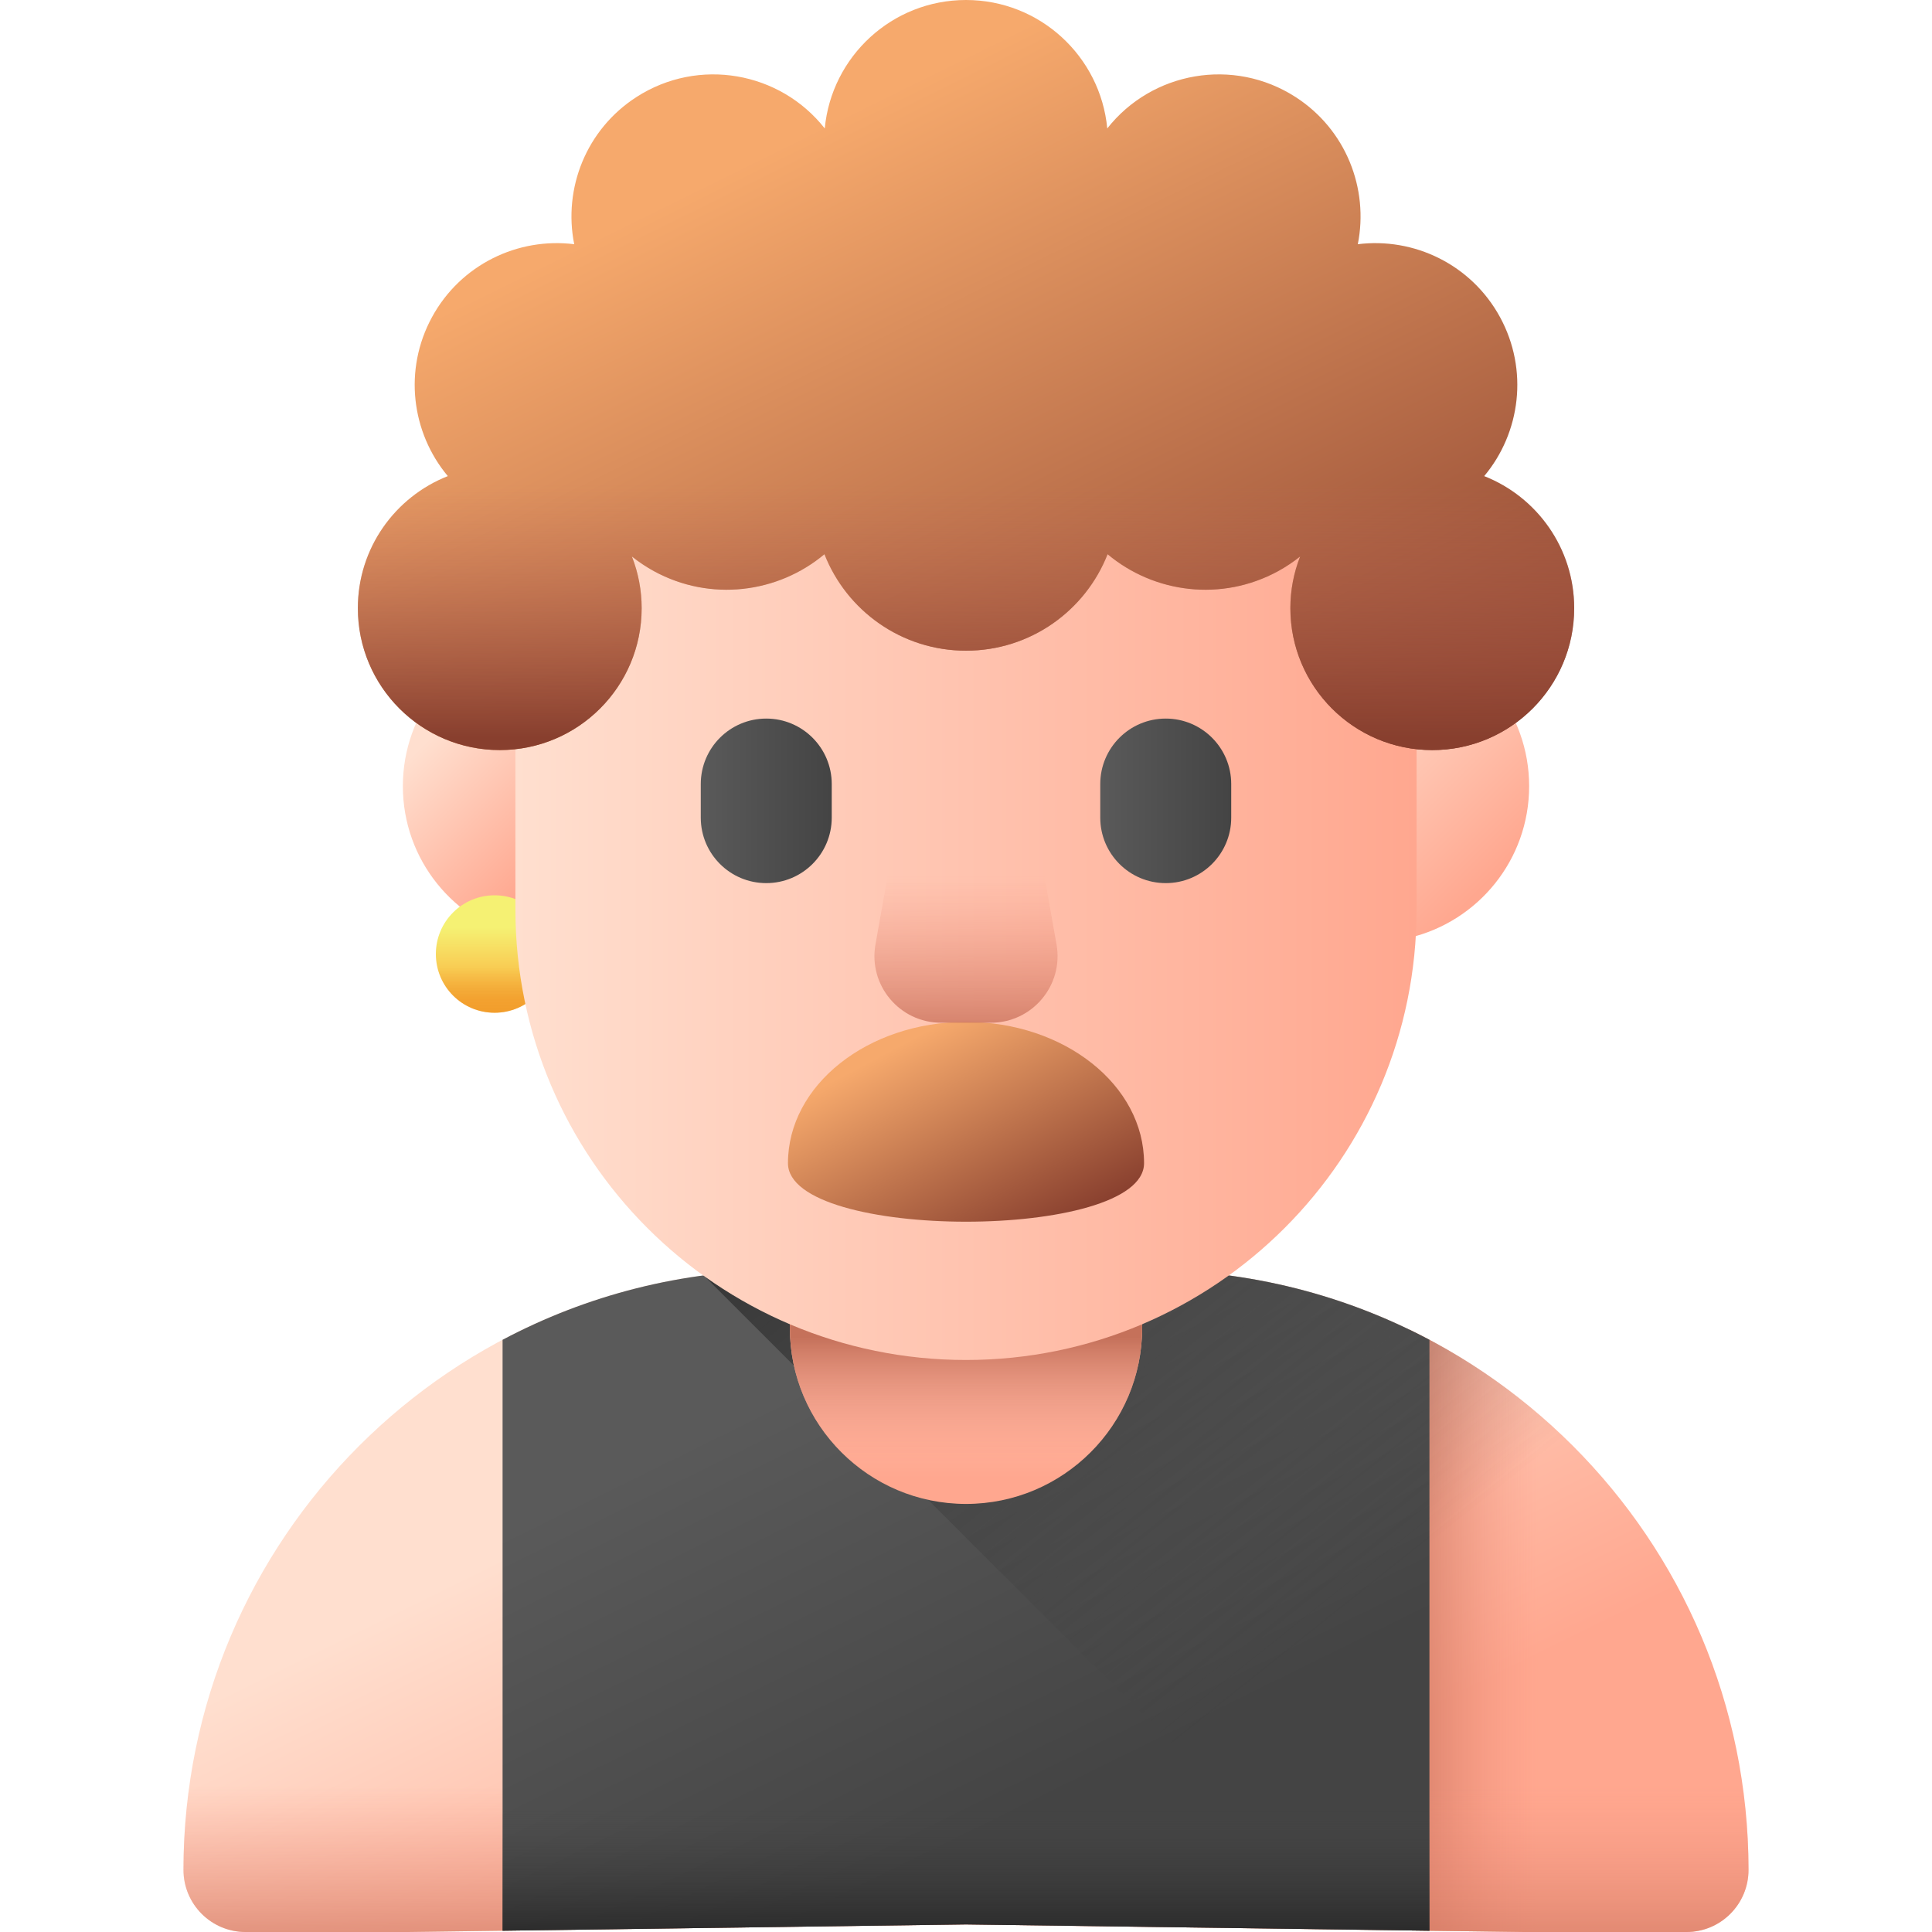
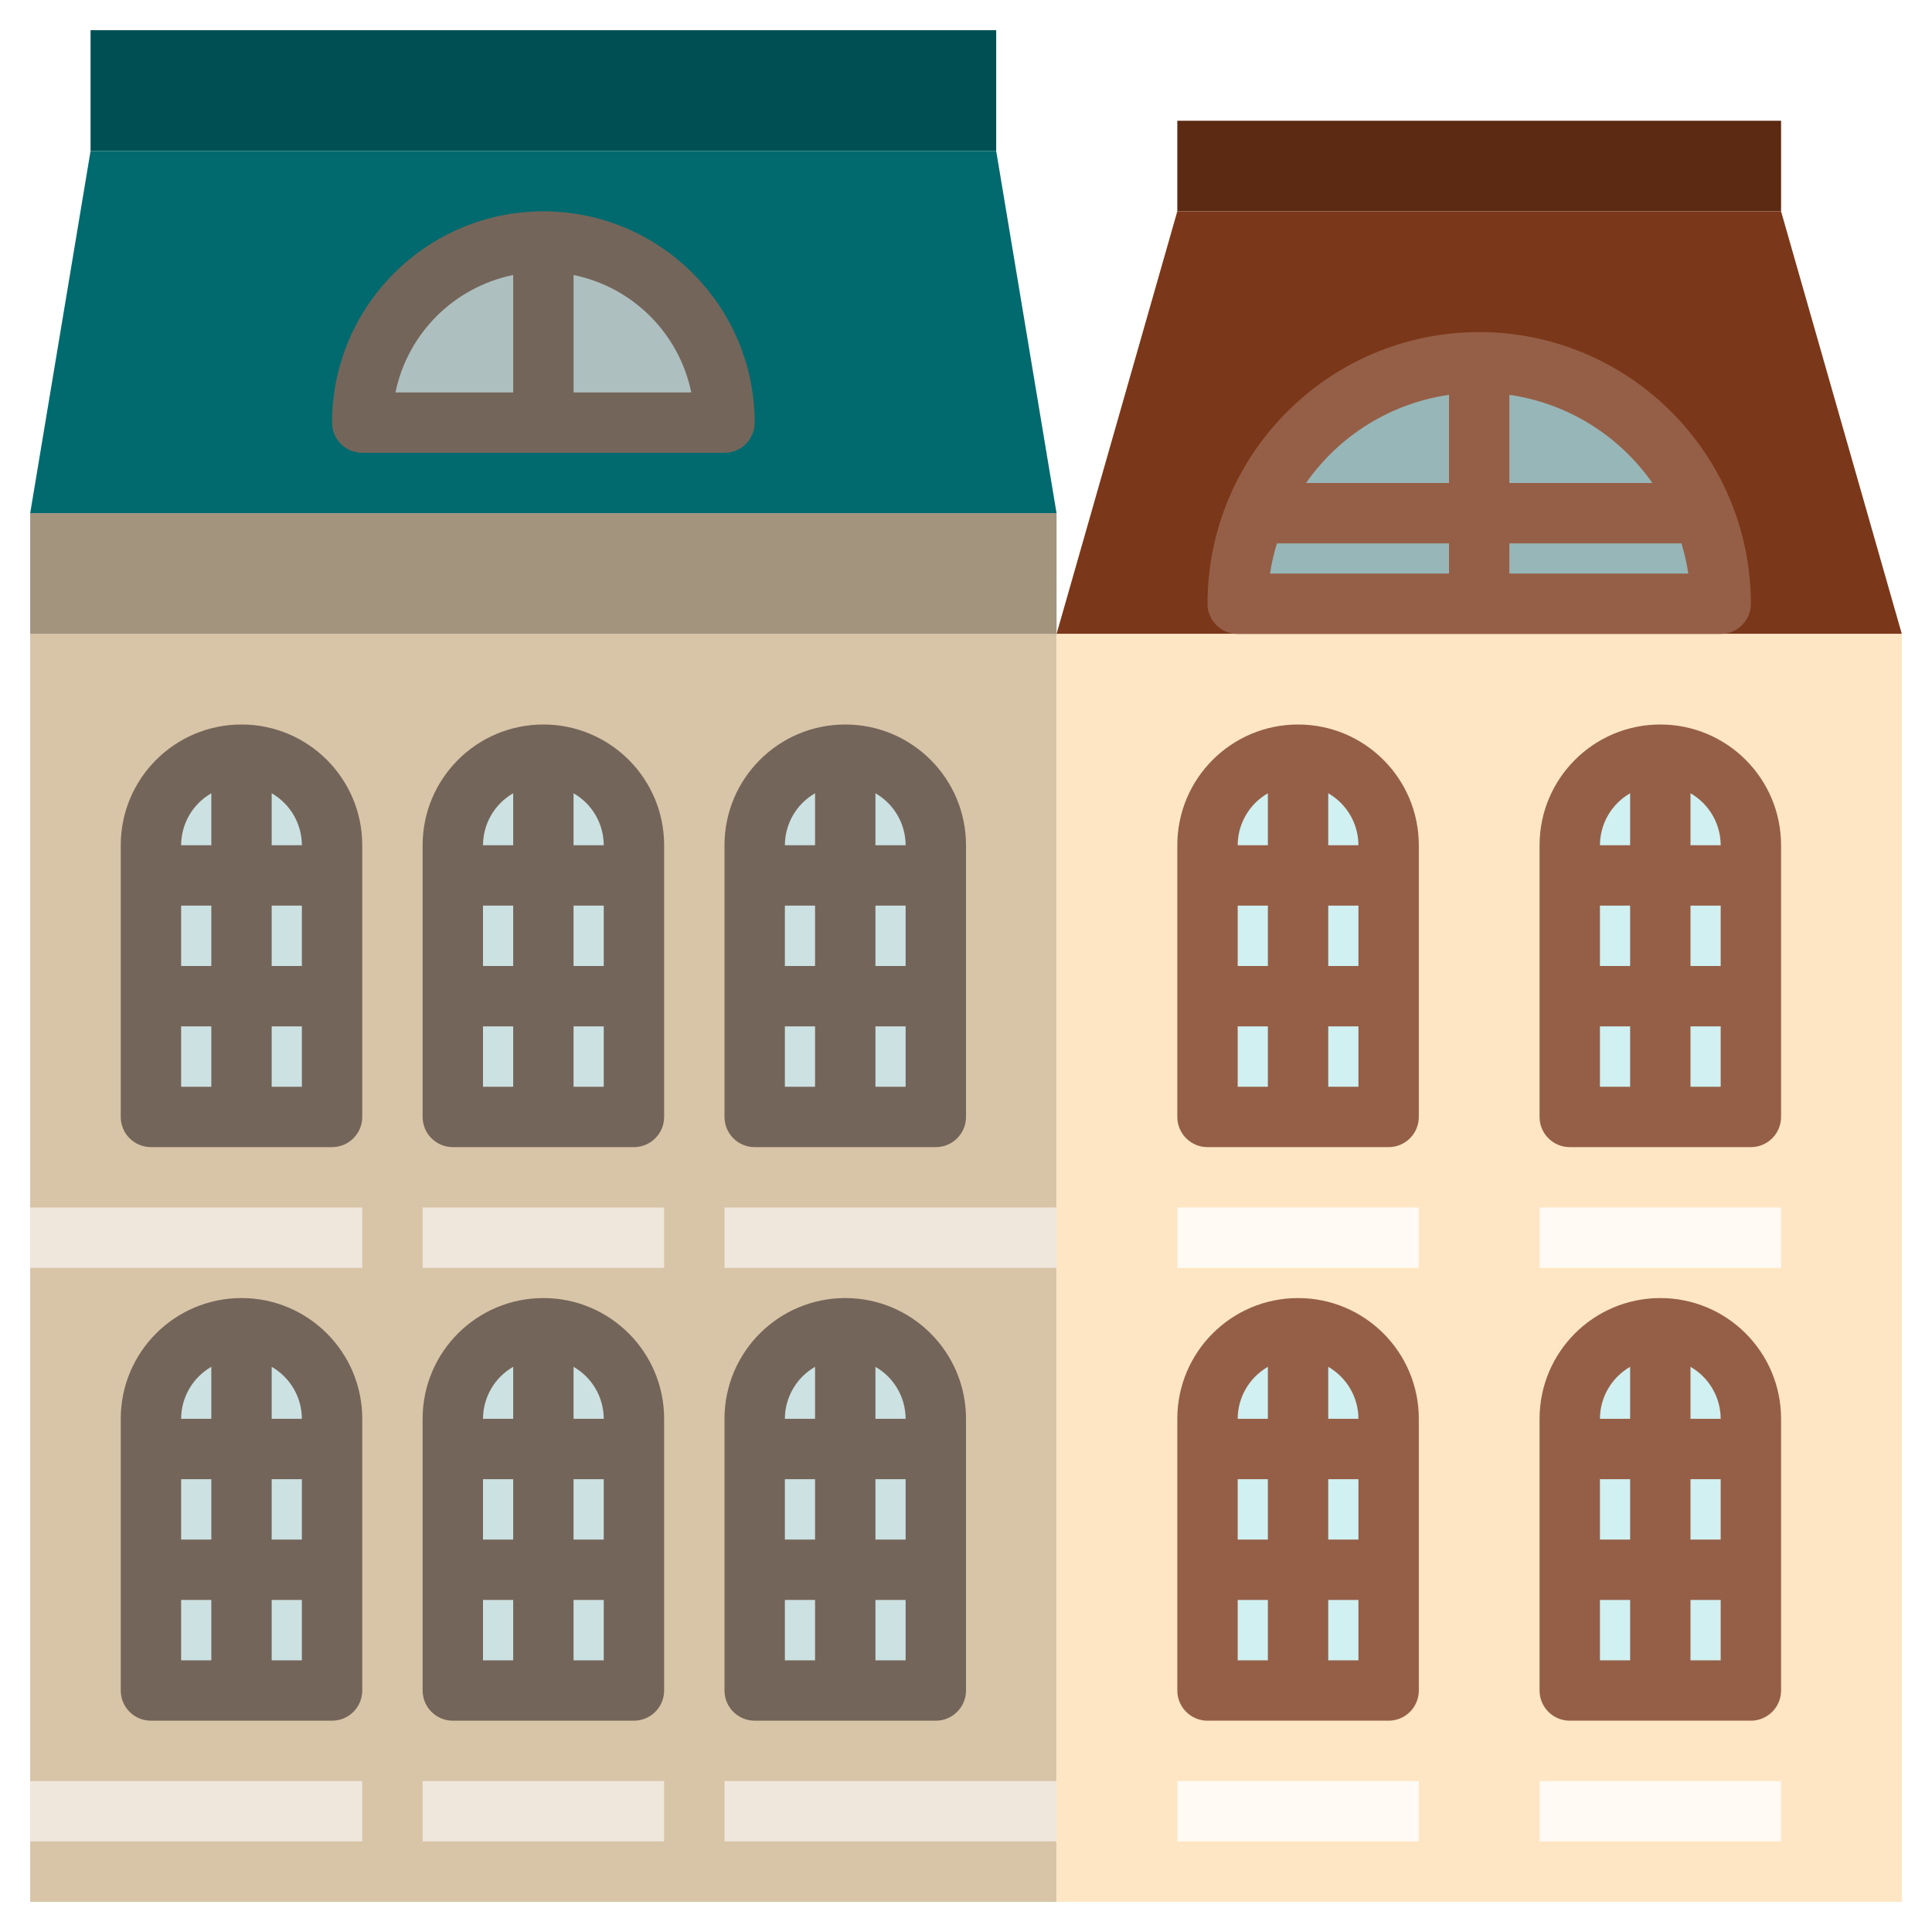
- <svg xmlns="http://www.w3.org/2000/svg" xmlns:xlink="http://www.w3.org/1999/xlink" version="1.1" width="512" height="512" x="0" y="0" viewBox="0 0 510 510" style="enable-background:new 0 0 512 512" xml:space="preserve" class="">
+ <svg xmlns="http://www.w3.org/2000/svg" version="1.1" width="512" height="512" x="0" y="0" viewBox="0 0 64 64" style="enable-background:new 0 0 512 512" xml:space="preserve" class="">
  <g>
-     <linearGradient id="a">
-       <stop offset="0" stop-color="#ffdfcf" />
-       <stop offset="1" stop-color="#ffa78f" />
-     </linearGradient>
-     <linearGradient xlink:href="#a" id="f" x1="204.854" x2="268.855" y1="375.196" y2="505.196" gradientUnits="userSpaceOnUse" />
-     <linearGradient id="b">
-       <stop offset="0" stop-color="#f89580" stop-opacity="0" />
-       <stop offset=".997" stop-color="#c5715a" />
-     </linearGradient>
-     <linearGradient xlink:href="#b" id="g" x1="406.002" x2="364.647" y1="430.481" y2="430.481" gradientUnits="userSpaceOnUse" />
-     <linearGradient xlink:href="#b" id="h" x1="255" x2="255" y1="471.333" y2="528.035" gradientUnits="userSpaceOnUse" />
-     <linearGradient id="c">
-       <stop offset="0" stop-color="#5a5a5a" />
-       <stop offset="1" stop-color="#444" />
-     </linearGradient>
-     <linearGradient xlink:href="#c" id="i" x1="220.261" x2="276.955" y1="361.099" y2="476.26" gradientUnits="userSpaceOnUse" />
-     <linearGradient id="d">
-       <stop offset="0" stop-color="#444" stop-opacity="0" />
-       <stop offset=".313" stop-color="#363636" stop-opacity=".313" />
-       <stop offset="1" stop-color="#1a1a1a" />
-     </linearGradient>
-     <linearGradient xlink:href="#d" id="j" x1="354.438" x2="195.438" y1="426.062" y2="226.562" gradientUnits="userSpaceOnUse" />
-     <linearGradient xlink:href="#a" id="k" x1="255.002" x2="255.002" y1="323.633" y2="390.281" gradientUnits="userSpaceOnUse" />
-     <linearGradient xlink:href="#b" id="l" x1="255.002" x2="255.002" y1="386" y2="352.864" gradientUnits="userSpaceOnUse" />
-     <linearGradient xlink:href="#a" id="m" x1="118.445" x2="151.519" y1="189.75" y2="222.824" gradientUnits="userSpaceOnUse" />
-     <linearGradient xlink:href="#a" id="n" x1="349.716" x2="395.997" y1="183.468" y2="229.749" gradientUnits="userSpaceOnUse" />
-     <linearGradient id="o" x1="130.556" x2="130.556" y1="244.853" y2="263.545" gradientUnits="userSpaceOnUse">
-       <stop offset="0" stop-color="#f5f173" />
-       <stop offset="1" stop-color="#fbb03b" />
-     </linearGradient>
-     <linearGradient id="p" x1="130.556" x2="130.556" y1="255.213" y2="278.09" gradientUnits="userSpaceOnUse">
-       <stop offset="0" stop-color="#db841d" stop-opacity="0" />
-       <stop offset="1" stop-color="#f7931e" />
-     </linearGradient>
-     <linearGradient xlink:href="#a" id="q" x1="136.055" x2="373.945" y1="209.562" y2="209.562" gradientUnits="userSpaceOnUse" />
-     <linearGradient id="e">
-       <stop offset="0" stop-color="#f6a96c" />
-       <stop offset="1" stop-color="#883f2e" />
-     </linearGradient>
-     <linearGradient xlink:href="#e" id="r" x1="239.516" x2="268.849" y1="274.892" y2="330.226" gradientUnits="userSpaceOnUse" />
-     <linearGradient xlink:href="#b" id="s" x1="255" x2="255" y1="231.333" y2="278" gradientUnits="userSpaceOnUse" />
-     <linearGradient xlink:href="#c" id="t" x1="184.987" x2="219.559" y1="211.404" y2="211.404" gradientUnits="userSpaceOnUse" />
-     <linearGradient xlink:href="#c" id="u" x1="290.441" x2="325.013" y1="211.404" y2="211.404" gradientUnits="userSpaceOnUse" />
-     <linearGradient xlink:href="#e" id="v" x1="202.613" x2="303.946" y1="40.149" y2="245.482" gradientUnits="userSpaceOnUse" />
-     <linearGradient xlink:href="#d" id="w" x1="255.002" x2="255.002" y1="478" y2="519.333" gradientUnits="userSpaceOnUse" />
-     <linearGradient id="x" x1="255.002" x2="255.002" y1="128" y2="194.667" gradientUnits="userSpaceOnUse">
-       <stop offset="0" stop-color="#c5715a" stop-opacity="0" />
-       <stop offset="1" stop-color="#883f2e" />
-     </linearGradient>
-     <path fill="url(#f)" d="M445.177 510h-42.871l-147.304-2-147.304 2H64.823c-9.051 0-16.389-7.337-16.389-16.389 0-87.437 70.882-158.318 158.318-158.318h96.495c87.437 0 158.318 70.882 158.318 158.318.001 9.052-7.337 16.389-16.388 16.389z" data-original="url(#f)" />
-     <path fill="url(#g)" d="M372.002 350.963v158.626l30.304.411h42.87c9.051 0 16.389-7.337 16.389-16.389.001-62.799-36.563-117.056-89.563-142.648z" data-original="url(#g)" />
-     <path fill="url(#h)" d="M48.434 493.611c0 9.051 7.337 16.389 16.389 16.389h42.875l147.304-2 147.304 2h42.871c9.051 0 16.389-7.338 16.389-16.389 0-12.553-1.468-24.762-4.229-36.471H52.663a158.742 158.742 0 0 0-4.229 36.471z" data-original="url(#h)" />
-     <path fill="url(#i)" d="M377.335 353.675c-22.107-11.729-47.319-18.382-74.088-18.382h-96.495c-26.768 0-51.978 6.653-74.084 18.38v155.988L255.002 508l122.333 1.661z" data-original="url(#i)" class="" />
-     <path fill="url(#j)" d="M461.562 493.61c0 4.53-1.83 8.62-4.8 11.59-2.96 2.96-7.06 4.8-11.59 4.8h-42.87l-43.8-.59-172.74-172.74c6.86-.91 13.87-1.38 20.99-1.38h96.5c87.43 0 158.31 70.88 158.31 158.32z" data-original="url(#j)" />
-     <circle cx="255.002" cy="350.5" r="46.5" fill="url(#k)" data-original="url(#k)" />
-     <circle cx="255.002" cy="350.5" r="46.5" fill="url(#l)" data-original="url(#l)" class="" />
-     <path fill="url(#m)" d="M106.345 207.528c0-19.446 13.499-35.74 31.637-40.022 4.848-1.145 9.483 2.605 9.483 7.587v64.87c0 4.982-4.635 8.731-9.483 7.587-18.138-4.282-31.637-20.575-31.637-40.022z" data-original="url(#m)" />
-     <path fill="url(#n)" d="M403.655 207.528c0-19.446-13.499-35.74-31.637-40.022-4.848-1.145-9.483 2.605-9.483 7.587v64.87c0 4.982 4.635 8.731 9.483 7.587 18.138-4.282 31.637-20.575 31.637-40.022z" data-original="url(#n)" />
-     <circle cx="130.556" cy="251.835" r="15.501" fill="url(#o)" data-original="url(#o)" />
-     <path fill="url(#p)" d="M130.556 267.336c8.561 0 15.501-6.94 15.501-15.501h-31.002c0 8.561 6.94 15.501 15.501 15.501z" data-original="url(#p)" />
-     <path fill="url(#q)" d="M255 359.005c-65.691 0-118.945-53.253-118.945-118.945v-60.998c0-65.691 53.254-118.945 118.945-118.945s118.945 53.253 118.945 118.945v60.998c0 65.692-53.254 118.945-118.945 118.945z" data-original="url(#q)" class="" />
-     <path fill="url(#r)" d="M302.002 307.05c0 20.6-94 20.6-94 0s21.043-37.3 47-37.3 47 16.7 47 37.3z" data-original="url(#r)" class="" />
-     <path fill="url(#s)" d="M261.571 269.976h-13.142c-10.952 0-19.244-9.897-17.326-20.68l7.533-42.35h32.727l7.534 42.35c1.918 10.783-6.374 20.68-17.326 20.68z" data-original="url(#s)" class="" />
-     <path fill="url(#t)" d="M202.273 233.122c-9.547 0-17.286-7.739-17.286-17.286v-8.865c0-9.547 7.739-17.286 17.286-17.286 9.546 0 17.286 7.739 17.286 17.286v8.865c0 9.547-7.74 17.286-17.286 17.286z" data-original="url(#t)" />
-     <path fill="url(#u)" d="M307.727 233.122c-9.547 0-17.286-7.739-17.286-17.286v-8.865c0-9.547 7.739-17.286 17.286-17.286s17.286 7.739 17.286 17.286v8.865c0 9.547-7.739 17.286-17.286 17.286z" data-original="url(#u)" />
-     <path fill="url(#v)" d="M391.793 125.681c9.589-11.46 11.754-28.059 4.17-41.974-7.584-13.914-22.709-21.09-37.536-19.241 2.935-14.651-3.108-30.263-16.427-38.85-16.379-10.561-37.898-6.726-49.71 8.288C290.497 14.884 274.491 0 255.002 0s-35.495 14.884-37.287 33.904c-11.813-15.014-33.331-18.849-49.71-8.288-13.318 8.588-19.362 24.199-16.427 38.85-14.828-1.849-29.952 5.327-37.536 19.241-7.584 13.915-5.419 30.514 4.17 41.974-13.904 5.473-23.749 19.012-23.749 34.859 0 20.688 16.771 37.46 37.459 37.46s37.46-16.771 37.46-37.46a37.31 37.31 0 0 0-2.572-13.637 40.658 40.658 0 0 0 5.816 3.873c14.919 8.129 32.716 5.814 45.005-4.476 5.863 14.909 20.38 25.467 37.373 25.467 16.994 0 31.511-10.558 37.374-25.467 12.289 10.29 30.086 12.605 45.005 4.476a40.799 40.799 0 0 0 5.816-3.873 37.319 37.319 0 0 0-2.572 13.637c0 20.688 16.771 37.46 37.46 37.46s37.46-16.771 37.46-37.46c-.004-15.847-9.85-29.386-23.754-34.859z" data-original="url(#v)" class="" />
-     <path fill="url(#w)" d="M377.335 457.14H132.669v52.521L255.002 508l122.333 1.661z" data-original="url(#w)" />
-     <path fill="url(#x)" d="M118.211 125.681c-13.904 5.473-23.749 19.012-23.749 34.859 0 20.688 16.771 37.46 37.459 37.46s37.46-16.771 37.46-37.46a37.31 37.31 0 0 0-2.572-13.637 40.658 40.658 0 0 0 5.816 3.873c14.919 8.129 32.716 5.814 45.005-4.476 5.863 14.909 20.38 25.467 37.373 25.467 16.994 0 31.511-10.558 37.374-25.467 12.289 10.29 30.086 12.605 45.005 4.476a40.799 40.799 0 0 0 5.816-3.873 37.319 37.319 0 0 0-2.572 13.637c0 20.688 16.771 37.46 37.46 37.46s37.46-16.771 37.46-37.46c0-15.847-9.846-29.386-23.75-34.859 7.885-9.424 10.745-22.324 7.295-34.348H110.915c-3.449 12.025-.589 24.924 7.296 34.348z" data-original="url(#x)" class="" />
+     <g data-name="03-building">
+       <path fill="#d8c4a7" d="M1 21h34v42H1z" data-original="#d8c4a7" class="" />
+       <g fill="#cce1e2">
+         <path d="M8 25a3 3 0 0 1 3 3v9H5v-9a3 3 0 0 1 3-3zM18 25a3 3 0 0 1 3 3v9h-6v-9a3 3 0 0 1 3-3zM28 25a3 3 0 0 1 3 3v9h-6v-9a3 3 0 0 1 3-3zM28 44a3 3 0 0 1 3 3v9h-6v-9a3 3 0 0 1 3-3zM18 44a3 3 0 0 1 3 3v9h-6v-9a3 3 0 0 1 3-3zM8 44a3 3 0 0 1 3 3v9H5v-9a3 3 0 0 1 3-3z" fill="#cce1e2" data-original="#cce1e2" />
+       </g>
+       <path fill="#5c2913" d="M39 4h20v3H39z" data-original="#5c2913" />
+       <path fill="#7b3719" d="M39 7h20l4 14H35z" data-original="#7b3719" class="" />
+       <path fill="#005053" d="M3 1h30v4H3z" data-original="#005053" />
+       <path fill="#97b6b7" d="M49 12a8 8 0 0 1 8 8H41a8 8 0 0 1 8-8z" data-original="#97b6b7" />
+       <path fill="#fee6c4" d="M35 21h28v42H35z" data-original="#fee6c4" />
+       <path fill="#006a6e" d="M3 5h30l2 12H1z" data-original="#006a6e" class="" />
+       <path fill="#aebfc0" d="M18 8a6 6 0 0 1 6 6H12a6 6 0 0 1 6-6z" data-original="#aebfc0" />
+       <path fill="#a3947e" d="M1 17h34v4H1z" data-original="#a3947e" class="" />
+       <path fill="#efe7dc" d="M1 40h11v2H1zM24 40h11v2H24zM14 40h8v2h-8z" data-original="#efe7dc" />
+       <path fill="#74655a" d="M8 24a4 4 0 0 0-4 4v9a1 1 0 0 0 1 1h6a1 1 0 0 0 1-1v-9a4 4 0 0 0-4-4zm2 4H9v-1.722A1.993 1.993 0 0 1 10 28zm-1 2h1v2H9zm-2 2H6v-2h1zm0-5.722V28H6a1.993 1.993 0 0 1 1-1.722zM6 34h1v2H6zm3 2v-2h1v2zM18 24a4 4 0 0 0-4 4v9a1 1 0 0 0 1 1h6a1 1 0 0 0 1-1v-9a4 4 0 0 0-4-4zm2 4h-1v-1.722A1.993 1.993 0 0 1 20 28zm-1 2h1v2h-1zm-2 2h-1v-2h1zm0-5.722V28h-1a1.993 1.993 0 0 1 1-1.722zM16 34h1v2h-1zm3 2v-2h1v2zM28 24a4 4 0 0 0-4 4v9a1 1 0 0 0 1 1h6a1 1 0 0 0 1-1v-9a4 4 0 0 0-4-4zm2 4h-1v-1.722A1.993 1.993 0 0 1 30 28zm-1 2h1v2h-1zm-2 2h-1v-2h1zm0-5.722V28h-1a1.993 1.993 0 0 1 1-1.722zM26 34h1v2h-1zm3 2v-2h1v2zM28 43a4 4 0 0 0-4 4v9a1 1 0 0 0 1 1h6a1 1 0 0 0 1-1v-9a4 4 0 0 0-4-4zm2 4h-1v-1.722A1.993 1.993 0 0 1 30 47zm-1 2h1v2h-1zm-2 2h-1v-2h1zm0-5.722V47h-1a1.993 1.993 0 0 1 1-1.722zM26 53h1v2h-1zm3 2v-2h1v2zM18 43a4 4 0 0 0-4 4v9a1 1 0 0 0 1 1h6a1 1 0 0 0 1-1v-9a4 4 0 0 0-4-4zm2 4h-1v-1.722A1.993 1.993 0 0 1 20 47zm-1 2h1v2h-1zm-2 2h-1v-2h1zm0-5.722V47h-1a1.993 1.993 0 0 1 1-1.722zM16 53h1v2h-1zm3 2v-2h1v2zM8 43a4 4 0 0 0-4 4v9a1 1 0 0 0 1 1h6a1 1 0 0 0 1-1v-9a4 4 0 0 0-4-4zm2 4H9v-1.722A1.993 1.993 0 0 1 10 47zm-1 2h1v2H9zm-2 2H6v-2h1zm0-5.722V47H6a1.993 1.993 0 0 1 1-1.722zM6 53h1v2H6zm3 2v-2h1v2z" data-original="#74655a" class="" />
+       <path fill="#d0f0f1" d="M43 25a3 3 0 0 1 3 3v9h-6v-9a3 3 0 0 1 3-3zM55 25a3 3 0 0 1 3 3v9h-6v-9a3 3 0 0 1 3-3zM55 44a3 3 0 0 1 3 3v9h-6v-9a3 3 0 0 1 3-3zM43 44a3 3 0 0 1 3 3v9h-6v-9a3 3 0 0 1 3-3z" data-original="#d0f0f1" />
+       <path fill="#efe7dc" d="M1 59h11v2H1zM14 59h8v2h-8zM24 59h11v2H24z" data-original="#efe7dc" />
+       <path fill="#74655a" d="M18 7a7.008 7.008 0 0 0-7 7 1 1 0 0 0 1 1h12a1 1 0 0 0 1-1 7.008 7.008 0 0 0-7-7zm-1 2.11V13h-3.9A5.006 5.006 0 0 1 17 9.11zM19 13V9.11A5.006 5.006 0 0 1 22.9 13z" data-original="#74655a" class="" />
+       <path fill="#955f47" d="M49 11a9.01 9.01 0 0 0-9 9 1 1 0 0 0 1 1h16a1 1 0 0 0 1-1 9.01 9.01 0 0 0-9-9zm5.736 5H50v-2.921A7 7 0 0 1 54.736 16zM48 13.079V16h-4.736A7 7 0 0 1 48 13.079zM42.3 18H48v1h-5.929a6.91 6.91 0 0 1 .229-1zm7.7 1v-1h5.7a6.91 6.91 0 0 1 .227 1z" data-original="#955f47" />
+       <path fill="#fffaf3" d="M39 40h8v2h-8zM51 40h8v2h-8zM39 59h8v2h-8zM51 59h8v2h-8z" data-original="#fffaf3" />
+       <path fill="#955f47" d="M43 24a4 4 0 0 0-4 4v9a1 1 0 0 0 1 1h6a1 1 0 0 0 1-1v-9a4 4 0 0 0-4-4zm2 4h-1v-1.722A1.993 1.993 0 0 1 45 28zm-1 2h1v2h-1zm-2 2h-1v-2h1zm0-5.722V28h-1a1.993 1.993 0 0 1 1-1.722zM41 34h1v2h-1zm3 2v-2h1v2zM55 24a4 4 0 0 0-4 4v9a1 1 0 0 0 1 1h6a1 1 0 0 0 1-1v-9a4 4 0 0 0-4-4zm2 4h-1v-1.722A1.993 1.993 0 0 1 57 28zm-1 2h1v2h-1zm-2 2h-1v-2h1zm0-5.722V28h-1a1.993 1.993 0 0 1 1-1.722zM53 34h1v2h-1zm3 2v-2h1v2zM55 43a4 4 0 0 0-4 4v9a1 1 0 0 0 1 1h6a1 1 0 0 0 1-1v-9a4 4 0 0 0-4-4zm2 4h-1v-1.722A1.993 1.993 0 0 1 57 47zm-1 2h1v2h-1zm-2 2h-1v-2h1zm0-5.722V47h-1a1.993 1.993 0 0 1 1-1.722zM53 53h1v2h-1zm3 2v-2h1v2zM43 43a4 4 0 0 0-4 4v9a1 1 0 0 0 1 1h6a1 1 0 0 0 1-1v-9a4 4 0 0 0-4-4zm2 4h-1v-1.722A1.993 1.993 0 0 1 45 47zm-1 2h1v2h-1zm-2 2h-1v-2h1zm0-5.722V47h-1a1.993 1.993 0 0 1 1-1.722zM41 53h1v2h-1zm3 2v-2h1v2z" data-original="#955f47" />
+     </g>
  </g>
</svg>
